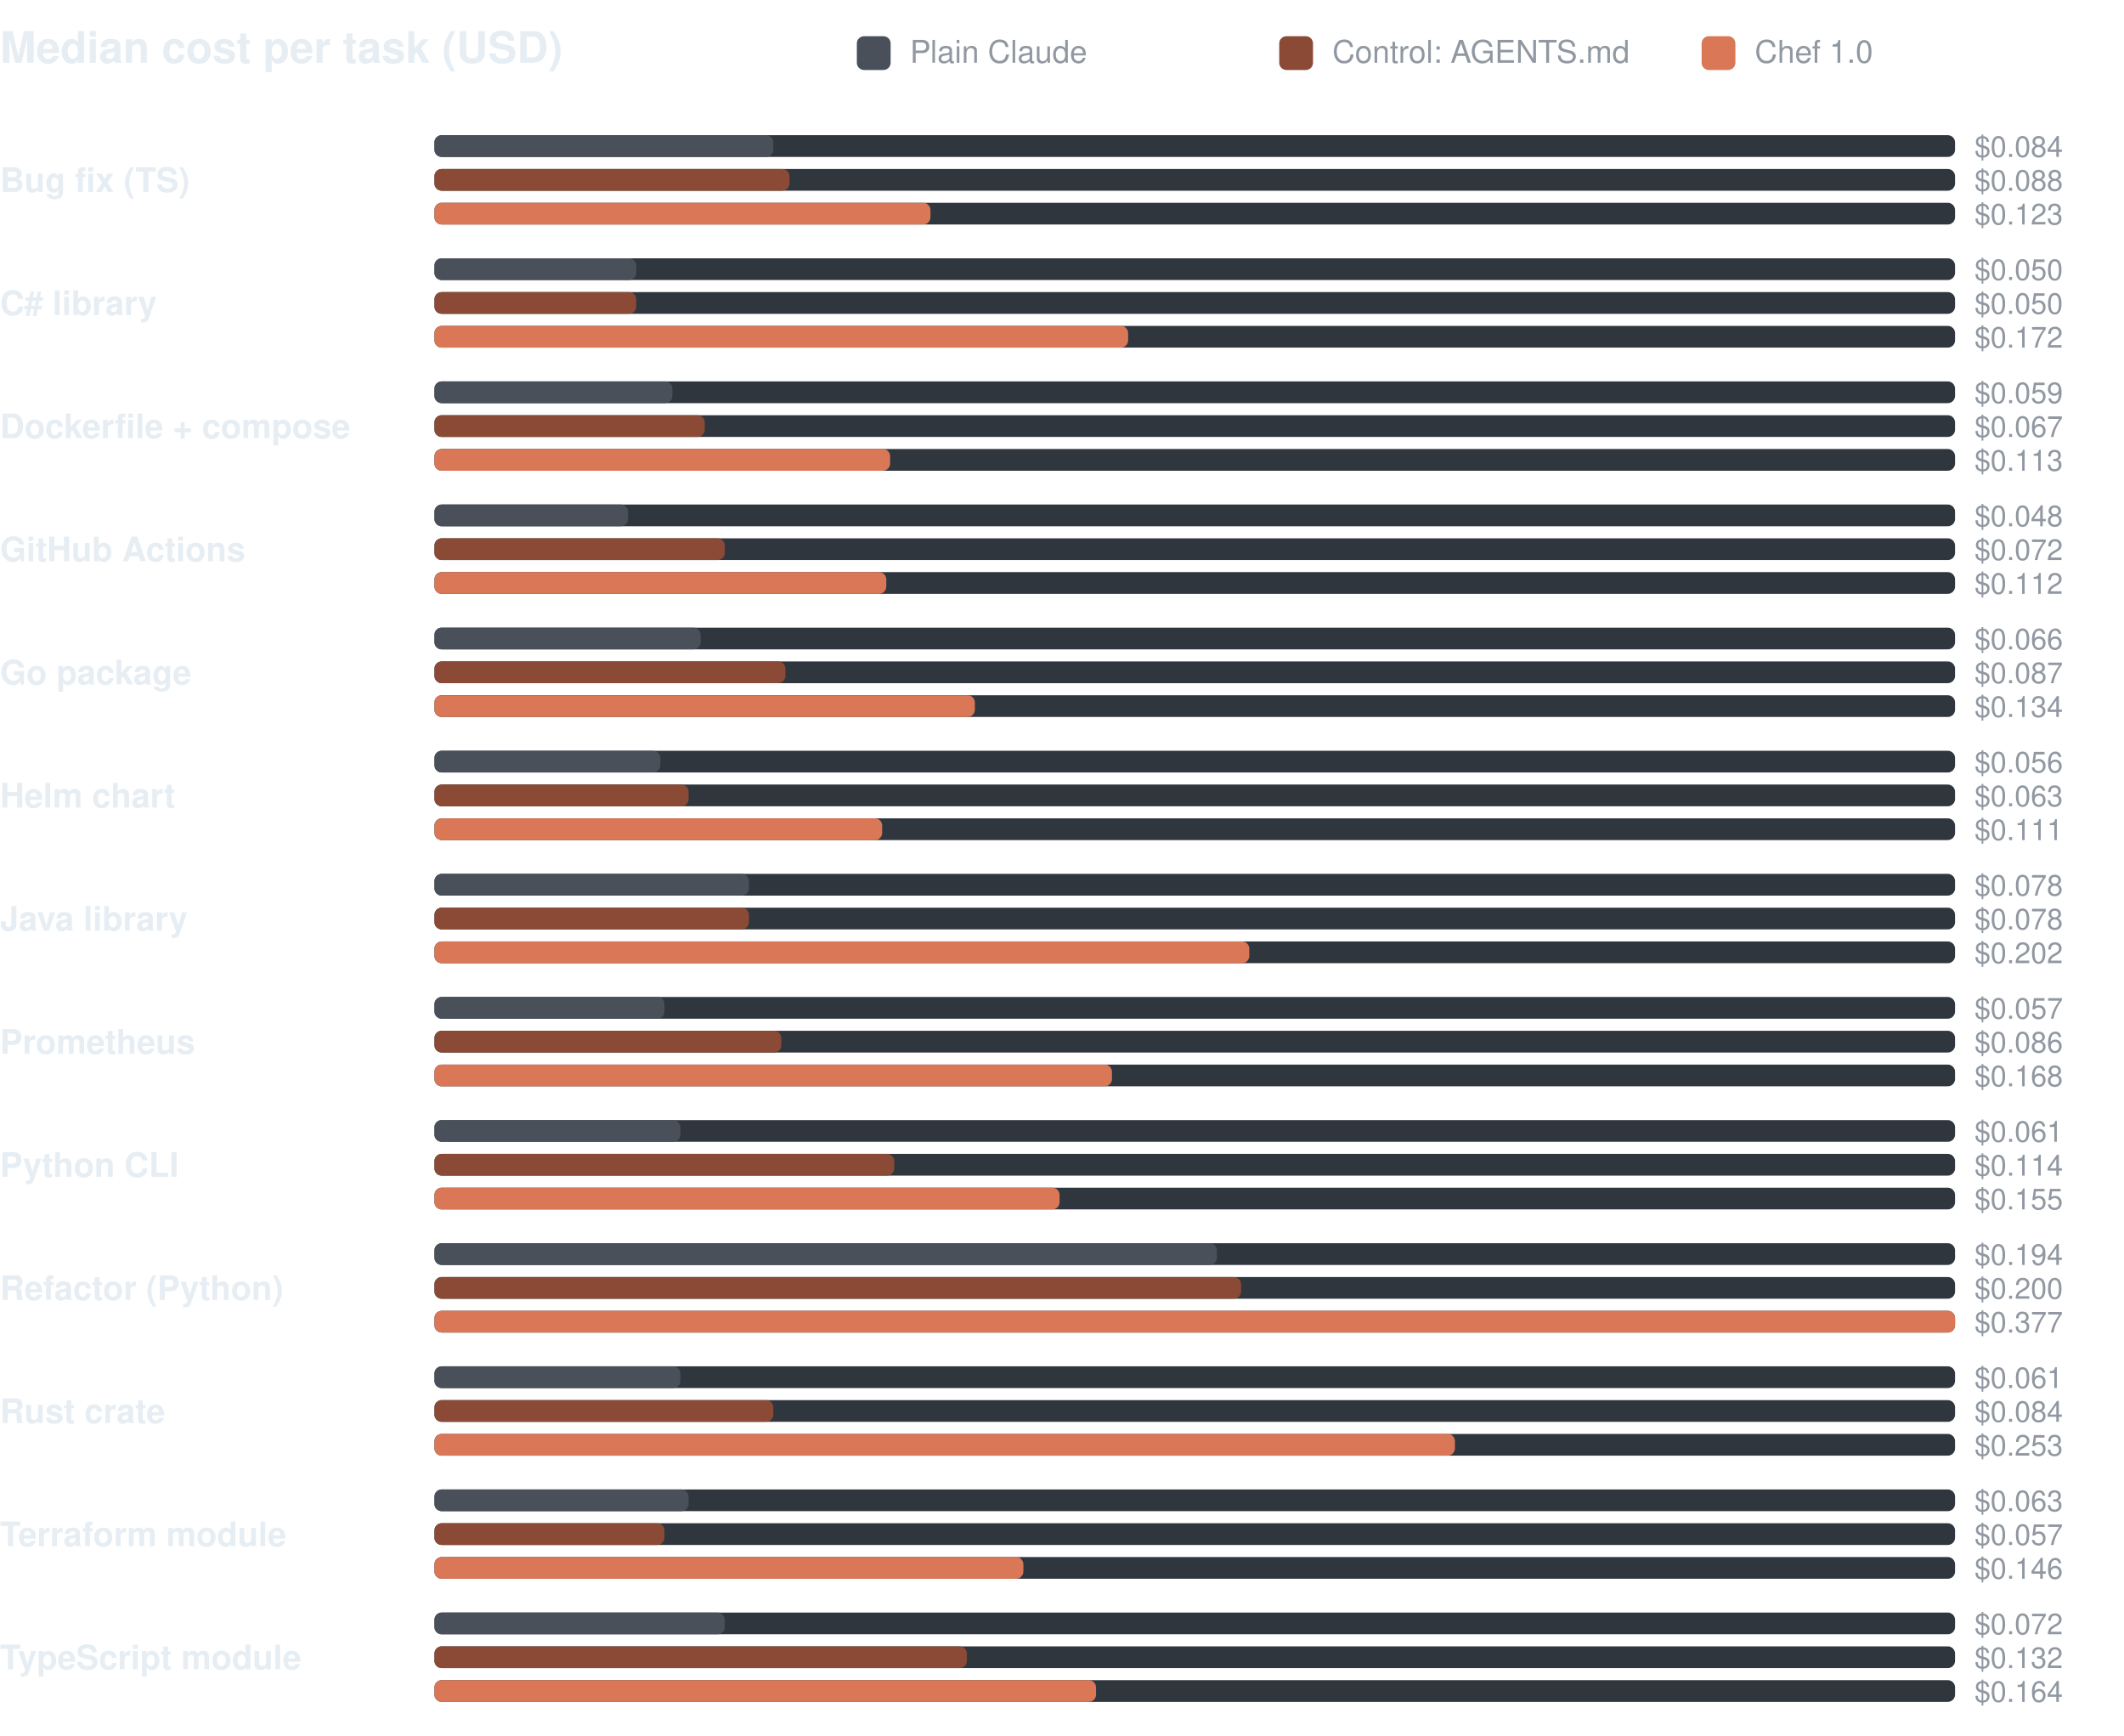
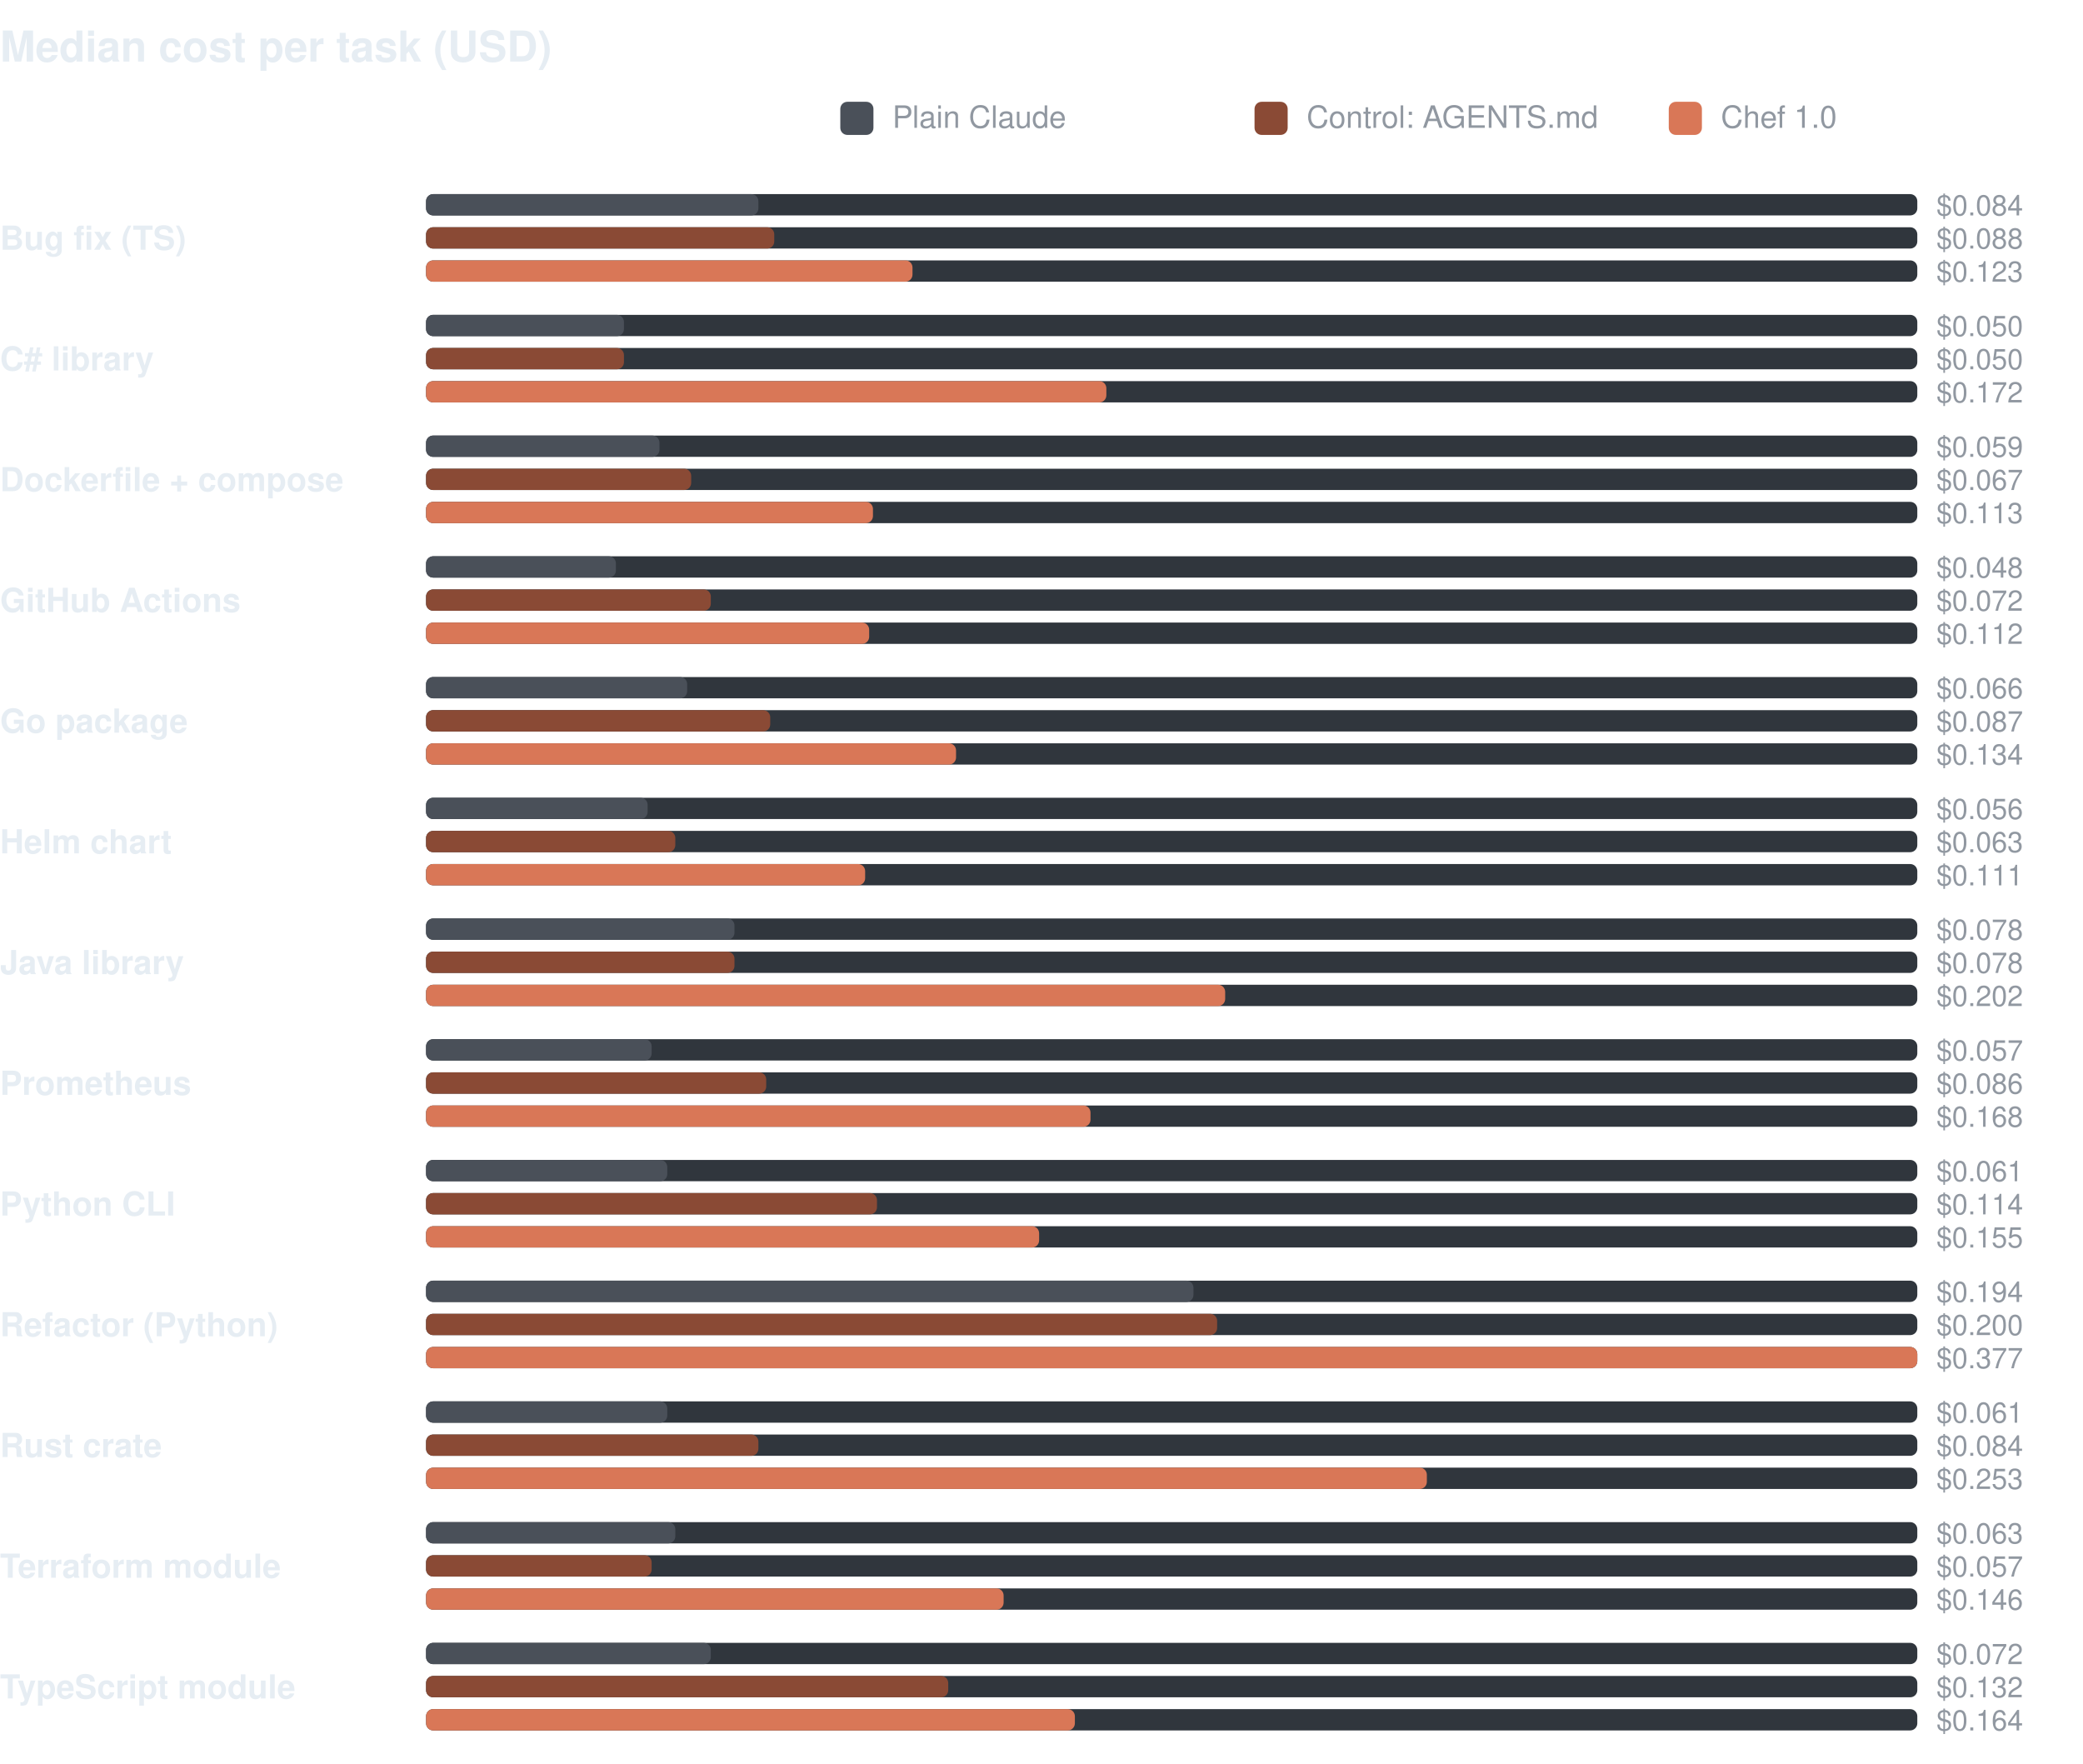
- <svg xmlns="http://www.w3.org/2000/svg" width="880" height="719" viewBox="0 0 880 719" role="img" aria-label="Median cost per task, bugfix: Plain Claude $0.084, Control: AGENTS.md $0.088, Chef 1.0 $0.123; csharp: Plain Claude $0.050, Control: AGENTS.md $0.050, Chef 1.0 $0.172; docker: Plain Claude $0.059, Control: AGENTS.md $0.067, Chef 1.0 $0.113; github-actions: Plain Claude $0.048, Control: AGENTS.md $0.072, Chef 1.0 $0.112; go: Plain Claude $0.066, Control: AGENTS.md $0.087, Chef 1.0 $0.134; helm: Plain Claude $0.056, Control: AGENTS.md $0.063, Chef 1.0 $0.111; java: Plain Claude $0.078, Control: AGENTS.md $0.078, Chef 1.0 $0.202; prometheus: Plain Claude $0.057, Control: AGENTS.md $0.086, Chef 1.0 $0.168; python: Plain Claude $0.061, Control: AGENTS.md $0.114, Chef 1.0 $0.155; refactor: Plain Claude $0.194, Control: AGENTS.md $0.200, Chef 1.0 $0.377; rust: Plain Claude $0.061, Control: AGENTS.md $0.084, Chef 1.0 $0.253; terraform: Plain Claude $0.063, Control: AGENTS.md $0.057, Chef 1.0 $0.146; typescript: Plain Claude $0.072, Control: AGENTS.md $0.132, Chef 1.0 $0.164">
+ <svg xmlns="http://www.w3.org/2000/svg" width="880" height="745" viewBox="0 0 880 745" role="img" aria-label="Median cost per task, bugfix: Plain Claude $0.084, Control: AGENTS.md $0.088, Chef 1.0 $0.123; csharp: Plain Claude $0.050, Control: AGENTS.md $0.050, Chef 1.0 $0.172; docker: Plain Claude $0.059, Control: AGENTS.md $0.067, Chef 1.0 $0.113; github-actions: Plain Claude $0.048, Control: AGENTS.md $0.072, Chef 1.0 $0.112; go: Plain Claude $0.066, Control: AGENTS.md $0.087, Chef 1.0 $0.134; helm: Plain Claude $0.056, Control: AGENTS.md $0.063, Chef 1.0 $0.111; java: Plain Claude $0.078, Control: AGENTS.md $0.078, Chef 1.0 $0.202; prometheus: Plain Claude $0.057, Control: AGENTS.md $0.086, Chef 1.0 $0.168; python: Plain Claude $0.061, Control: AGENTS.md $0.114, Chef 1.0 $0.155; refactor: Plain Claude $0.194, Control: AGENTS.md $0.200, Chef 1.0 $0.377; rust: Plain Claude $0.061, Control: AGENTS.md $0.084, Chef 1.0 $0.253; terraform: Plain Claude $0.063, Control: AGENTS.md $0.057, Chef 1.0 $0.146; typescript: Plain Claude $0.072, Control: AGENTS.md $0.132, Chef 1.0 $0.164">
  <text x="0.0" y="26.0" fill="#E6EDF3" font-family="-apple-system, BlinkMacSystemFont, 'Segoe UI', Helvetica, Arial, sans-serif" font-size="18" font-weight="600" text-anchor="start">Median cost per task (USD)</text>
-   <rect x="355.0" y="15.0" width="14.0" height="14.0" rx="3" fill="#4A5059" />
-   <text x="377.0" y="26.0" fill="#9198A1" font-family="-apple-system, BlinkMacSystemFont, 'Segoe UI', Helvetica, Arial, sans-serif" font-size="13" font-weight="400" text-anchor="start">Plain Claude</text>
-   <rect x="530.0" y="15.0" width="14.0" height="14.0" rx="3" fill="#8A4A35" />
-   <text x="552.0" y="26.0" fill="#9198A1" font-family="-apple-system, BlinkMacSystemFont, 'Segoe UI', Helvetica, Arial, sans-serif" font-size="13" font-weight="400" text-anchor="start">Control: AGENTS.md</text>
-   <rect x="705.0" y="15.0" width="14.0" height="14.0" rx="3" fill="#D97757" />
-   <text x="727.0" y="26.0" fill="#9198A1" font-family="-apple-system, BlinkMacSystemFont, 'Segoe UI', Helvetica, Arial, sans-serif" font-size="13" font-weight="400" text-anchor="start">Chef 1.0</text>
-   <text x="0.0" y="79.5" fill="#E6EDF3" font-family="-apple-system, BlinkMacSystemFont, 'Segoe UI', Helvetica, Arial, sans-serif" font-size="14" font-weight="600" text-anchor="start">Bug fix (TS)</text>
-   <rect x="180.0" y="56.0" width="630.0" height="9.0" rx="3" fill="#30363D" />
-   <rect x="180.0" y="56.0" width="140.4" height="9.0" rx="3" fill="#4A5059" />
-   <text x="818.0" y="65.0" fill="#9198A1" font-family="-apple-system, BlinkMacSystemFont, 'Segoe UI', Helvetica, Arial, sans-serif" font-size="12" font-weight="400" text-anchor="start">$0.084</text>
-   <rect x="180.0" y="70.0" width="630.0" height="9.0" rx="3" fill="#30363D" />
-   <rect x="180.0" y="70.0" width="147.1" height="9.0" rx="3" fill="#8A4A35" />
-   <text x="818.0" y="79.0" fill="#9198A1" font-family="-apple-system, BlinkMacSystemFont, 'Segoe UI', Helvetica, Arial, sans-serif" font-size="12" font-weight="400" text-anchor="start">$0.088</text>
-   <rect x="180.0" y="84.0" width="630.0" height="9.0" rx="3" fill="#30363D" />
-   <rect x="180.0" y="84.0" width="205.5" height="9.0" rx="3" fill="#D97757" />
-   <text x="818.0" y="93.0" fill="#9198A1" font-family="-apple-system, BlinkMacSystemFont, 'Segoe UI', Helvetica, Arial, sans-serif" font-size="12" font-weight="400" text-anchor="start">$0.123</text>
-   <text x="0.0" y="130.5" fill="#E6EDF3" font-family="-apple-system, BlinkMacSystemFont, 'Segoe UI', Helvetica, Arial, sans-serif" font-size="14" font-weight="600" text-anchor="start">C# library</text>
-   <rect x="180.0" y="107.0" width="630.0" height="9.0" rx="3" fill="#30363D" />
-   <rect x="180.0" y="107.0" width="83.6" height="9.0" rx="3" fill="#4A5059" />
-   <text x="818.0" y="116.0" fill="#9198A1" font-family="-apple-system, BlinkMacSystemFont, 'Segoe UI', Helvetica, Arial, sans-serif" font-size="12" font-weight="400" text-anchor="start">$0.050</text>
-   <rect x="180.0" y="121.0" width="630.0" height="9.0" rx="3" fill="#30363D" />
-   <rect x="180.0" y="121.0" width="83.6" height="9.0" rx="3" fill="#8A4A35" />
-   <text x="818.0" y="130.0" fill="#9198A1" font-family="-apple-system, BlinkMacSystemFont, 'Segoe UI', Helvetica, Arial, sans-serif" font-size="12" font-weight="400" text-anchor="start">$0.050</text>
-   <rect x="180.0" y="135.0" width="630.0" height="9.0" rx="3" fill="#30363D" />
-   <rect x="180.0" y="135.0" width="287.4" height="9.0" rx="3" fill="#D97757" />
-   <text x="818.0" y="144.0" fill="#9198A1" font-family="-apple-system, BlinkMacSystemFont, 'Segoe UI', Helvetica, Arial, sans-serif" font-size="12" font-weight="400" text-anchor="start">$0.172</text>
-   <text x="0.0" y="181.5" fill="#E6EDF3" font-family="-apple-system, BlinkMacSystemFont, 'Segoe UI', Helvetica, Arial, sans-serif" font-size="14" font-weight="600" text-anchor="start">Dockerfile + compose</text>
-   <rect x="180.0" y="158.0" width="630.0" height="9.0" rx="3" fill="#30363D" />
-   <rect x="180.0" y="158.0" width="98.6" height="9.0" rx="3" fill="#4A5059" />
-   <text x="818.0" y="167.0" fill="#9198A1" font-family="-apple-system, BlinkMacSystemFont, 'Segoe UI', Helvetica, Arial, sans-serif" font-size="12" font-weight="400" text-anchor="start">$0.059</text>
-   <rect x="180.0" y="172.0" width="630.0" height="9.0" rx="3" fill="#30363D" />
-   <rect x="180.0" y="172.0" width="112.0" height="9.0" rx="3" fill="#8A4A35" />
-   <text x="818.0" y="181.0" fill="#9198A1" font-family="-apple-system, BlinkMacSystemFont, 'Segoe UI', Helvetica, Arial, sans-serif" font-size="12" font-weight="400" text-anchor="start">$0.067</text>
-   <rect x="180.0" y="186.0" width="630.0" height="9.0" rx="3" fill="#30363D" />
-   <rect x="180.0" y="186.0" width="188.8" height="9.0" rx="3" fill="#D97757" />
-   <text x="818.0" y="195.0" fill="#9198A1" font-family="-apple-system, BlinkMacSystemFont, 'Segoe UI', Helvetica, Arial, sans-serif" font-size="12" font-weight="400" text-anchor="start">$0.113</text>
-   <text x="0.0" y="232.5" fill="#E6EDF3" font-family="-apple-system, BlinkMacSystemFont, 'Segoe UI', Helvetica, Arial, sans-serif" font-size="14" font-weight="600" text-anchor="start">GitHub Actions</text>
-   <rect x="180.0" y="209.0" width="630.0" height="9.0" rx="3" fill="#30363D" />
-   <rect x="180.0" y="209.0" width="80.2" height="9.0" rx="3" fill="#4A5059" />
-   <text x="818.0" y="218.0" fill="#9198A1" font-family="-apple-system, BlinkMacSystemFont, 'Segoe UI', Helvetica, Arial, sans-serif" font-size="12" font-weight="400" text-anchor="start">$0.048</text>
-   <rect x="180.0" y="223.0" width="630.0" height="9.0" rx="3" fill="#30363D" />
-   <rect x="180.0" y="223.0" width="120.3" height="9.0" rx="3" fill="#8A4A35" />
-   <text x="818.0" y="232.0" fill="#9198A1" font-family="-apple-system, BlinkMacSystemFont, 'Segoe UI', Helvetica, Arial, sans-serif" font-size="12" font-weight="400" text-anchor="start">$0.072</text>
-   <rect x="180.0" y="237.0" width="630.0" height="9.0" rx="3" fill="#30363D" />
-   <rect x="180.0" y="237.0" width="187.2" height="9.0" rx="3" fill="#D97757" />
-   <text x="818.0" y="246.0" fill="#9198A1" font-family="-apple-system, BlinkMacSystemFont, 'Segoe UI', Helvetica, Arial, sans-serif" font-size="12" font-weight="400" text-anchor="start">$0.112</text>
-   <text x="0.0" y="283.5" fill="#E6EDF3" font-family="-apple-system, BlinkMacSystemFont, 'Segoe UI', Helvetica, Arial, sans-serif" font-size="14" font-weight="600" text-anchor="start">Go package</text>
-   <rect x="180.0" y="260.0" width="630.0" height="9.0" rx="3" fill="#30363D" />
-   <rect x="180.0" y="260.0" width="110.3" height="9.0" rx="3" fill="#4A5059" />
-   <text x="818.0" y="269.0" fill="#9198A1" font-family="-apple-system, BlinkMacSystemFont, 'Segoe UI', Helvetica, Arial, sans-serif" font-size="12" font-weight="400" text-anchor="start">$0.066</text>
-   <rect x="180.0" y="274.0" width="630.0" height="9.0" rx="3" fill="#30363D" />
-   <rect x="180.0" y="274.0" width="145.4" height="9.0" rx="3" fill="#8A4A35" />
-   <text x="818.0" y="283.0" fill="#9198A1" font-family="-apple-system, BlinkMacSystemFont, 'Segoe UI', Helvetica, Arial, sans-serif" font-size="12" font-weight="400" text-anchor="start">$0.087</text>
-   <rect x="180.0" y="288.0" width="630.0" height="9.0" rx="3" fill="#30363D" />
-   <rect x="180.0" y="288.0" width="223.9" height="9.0" rx="3" fill="#D97757" />
-   <text x="818.0" y="297.0" fill="#9198A1" font-family="-apple-system, BlinkMacSystemFont, 'Segoe UI', Helvetica, Arial, sans-serif" font-size="12" font-weight="400" text-anchor="start">$0.134</text>
-   <text x="0.0" y="334.5" fill="#E6EDF3" font-family="-apple-system, BlinkMacSystemFont, 'Segoe UI', Helvetica, Arial, sans-serif" font-size="14" font-weight="600" text-anchor="start">Helm chart</text>
-   <rect x="180.0" y="311.0" width="630.0" height="9.0" rx="3" fill="#30363D" />
-   <rect x="180.0" y="311.0" width="93.6" height="9.0" rx="3" fill="#4A5059" />
-   <text x="818.0" y="320.0" fill="#9198A1" font-family="-apple-system, BlinkMacSystemFont, 'Segoe UI', Helvetica, Arial, sans-serif" font-size="12" font-weight="400" text-anchor="start">$0.056</text>
-   <rect x="180.0" y="325.0" width="630.0" height="9.0" rx="3" fill="#30363D" />
-   <rect x="180.0" y="325.0" width="105.3" height="9.0" rx="3" fill="#8A4A35" />
-   <text x="818.0" y="334.0" fill="#9198A1" font-family="-apple-system, BlinkMacSystemFont, 'Segoe UI', Helvetica, Arial, sans-serif" font-size="12" font-weight="400" text-anchor="start">$0.063</text>
-   <rect x="180.0" y="339.0" width="630.0" height="9.0" rx="3" fill="#30363D" />
-   <rect x="180.0" y="339.0" width="185.5" height="9.0" rx="3" fill="#D97757" />
-   <text x="818.0" y="348.0" fill="#9198A1" font-family="-apple-system, BlinkMacSystemFont, 'Segoe UI', Helvetica, Arial, sans-serif" font-size="12" font-weight="400" text-anchor="start">$0.111</text>
-   <text x="0.0" y="385.5" fill="#E6EDF3" font-family="-apple-system, BlinkMacSystemFont, 'Segoe UI', Helvetica, Arial, sans-serif" font-size="14" font-weight="600" text-anchor="start">Java library</text>
-   <rect x="180.0" y="362.0" width="630.0" height="9.0" rx="3" fill="#30363D" />
-   <rect x="180.0" y="362.0" width="130.3" height="9.0" rx="3" fill="#4A5059" />
-   <text x="818.0" y="371.0" fill="#9198A1" font-family="-apple-system, BlinkMacSystemFont, 'Segoe UI', Helvetica, Arial, sans-serif" font-size="12" font-weight="400" text-anchor="start">$0.078</text>
-   <rect x="180.0" y="376.0" width="630.0" height="9.0" rx="3" fill="#30363D" />
-   <rect x="180.0" y="376.0" width="130.3" height="9.0" rx="3" fill="#8A4A35" />
-   <text x="818.0" y="385.0" fill="#9198A1" font-family="-apple-system, BlinkMacSystemFont, 'Segoe UI', Helvetica, Arial, sans-serif" font-size="12" font-weight="400" text-anchor="start">$0.078</text>
-   <rect x="180.0" y="390.0" width="630.0" height="9.0" rx="3" fill="#30363D" />
-   <rect x="180.0" y="390.0" width="337.6" height="9.0" rx="3" fill="#D97757" />
-   <text x="818.0" y="399.0" fill="#9198A1" font-family="-apple-system, BlinkMacSystemFont, 'Segoe UI', Helvetica, Arial, sans-serif" font-size="12" font-weight="400" text-anchor="start">$0.202</text>
-   <text x="0.0" y="436.5" fill="#E6EDF3" font-family="-apple-system, BlinkMacSystemFont, 'Segoe UI', Helvetica, Arial, sans-serif" font-size="14" font-weight="600" text-anchor="start">Prometheus</text>
-   <rect x="180.0" y="413.0" width="630.0" height="9.0" rx="3" fill="#30363D" />
-   <rect x="180.0" y="413.0" width="95.3" height="9.0" rx="3" fill="#4A5059" />
-   <text x="818.0" y="422.0" fill="#9198A1" font-family="-apple-system, BlinkMacSystemFont, 'Segoe UI', Helvetica, Arial, sans-serif" font-size="12" font-weight="400" text-anchor="start">$0.057</text>
-   <rect x="180.0" y="427.0" width="630.0" height="9.0" rx="3" fill="#30363D" />
-   <rect x="180.0" y="427.0" width="143.7" height="9.0" rx="3" fill="#8A4A35" />
-   <text x="818.0" y="436.0" fill="#9198A1" font-family="-apple-system, BlinkMacSystemFont, 'Segoe UI', Helvetica, Arial, sans-serif" font-size="12" font-weight="400" text-anchor="start">$0.086</text>
-   <rect x="180.0" y="441.0" width="630.0" height="9.0" rx="3" fill="#30363D" />
-   <rect x="180.0" y="441.0" width="280.7" height="9.0" rx="3" fill="#D97757" />
-   <text x="818.0" y="450.0" fill="#9198A1" font-family="-apple-system, BlinkMacSystemFont, 'Segoe UI', Helvetica, Arial, sans-serif" font-size="12" font-weight="400" text-anchor="start">$0.168</text>
-   <text x="0.0" y="487.5" fill="#E6EDF3" font-family="-apple-system, BlinkMacSystemFont, 'Segoe UI', Helvetica, Arial, sans-serif" font-size="14" font-weight="600" text-anchor="start">Python CLI</text>
-   <rect x="180.0" y="464.0" width="630.0" height="9.0" rx="3" fill="#30363D" />
-   <rect x="180.0" y="464.0" width="101.9" height="9.0" rx="3" fill="#4A5059" />
-   <text x="818.0" y="473.0" fill="#9198A1" font-family="-apple-system, BlinkMacSystemFont, 'Segoe UI', Helvetica, Arial, sans-serif" font-size="12" font-weight="400" text-anchor="start">$0.061</text>
-   <rect x="180.0" y="478.0" width="630.0" height="9.0" rx="3" fill="#30363D" />
-   <rect x="180.0" y="478.0" width="190.5" height="9.0" rx="3" fill="#8A4A35" />
-   <text x="818.0" y="487.0" fill="#9198A1" font-family="-apple-system, BlinkMacSystemFont, 'Segoe UI', Helvetica, Arial, sans-serif" font-size="12" font-weight="400" text-anchor="start">$0.114</text>
-   <rect x="180.0" y="492.0" width="630.0" height="9.0" rx="3" fill="#30363D" />
-   <rect x="180.0" y="492.0" width="259.0" height="9.0" rx="3" fill="#D97757" />
-   <text x="818.0" y="501.0" fill="#9198A1" font-family="-apple-system, BlinkMacSystemFont, 'Segoe UI', Helvetica, Arial, sans-serif" font-size="12" font-weight="400" text-anchor="start">$0.155</text>
-   <text x="0.0" y="538.5" fill="#E6EDF3" font-family="-apple-system, BlinkMacSystemFont, 'Segoe UI', Helvetica, Arial, sans-serif" font-size="14" font-weight="600" text-anchor="start">Refactor (Python)</text>
-   <rect x="180.0" y="515.0" width="630.0" height="9.0" rx="3" fill="#30363D" />
-   <rect x="180.0" y="515.0" width="324.2" height="9.0" rx="3" fill="#4A5059" />
-   <text x="818.0" y="524.0" fill="#9198A1" font-family="-apple-system, BlinkMacSystemFont, 'Segoe UI', Helvetica, Arial, sans-serif" font-size="12" font-weight="400" text-anchor="start">$0.194</text>
-   <rect x="180.0" y="529.0" width="630.0" height="9.0" rx="3" fill="#30363D" />
-   <rect x="180.0" y="529.0" width="334.2" height="9.0" rx="3" fill="#8A4A35" />
-   <text x="818.0" y="538.0" fill="#9198A1" font-family="-apple-system, BlinkMacSystemFont, 'Segoe UI', Helvetica, Arial, sans-serif" font-size="12" font-weight="400" text-anchor="start">$0.200</text>
-   <rect x="180.0" y="543.0" width="630.0" height="9.0" rx="3" fill="#30363D" />
-   <rect x="180.0" y="543.0" width="630.0" height="9.0" rx="3" fill="#D97757" />
-   <text x="818.0" y="552.0" fill="#9198A1" font-family="-apple-system, BlinkMacSystemFont, 'Segoe UI', Helvetica, Arial, sans-serif" font-size="12" font-weight="400" text-anchor="start">$0.377</text>
-   <text x="0.0" y="589.5" fill="#E6EDF3" font-family="-apple-system, BlinkMacSystemFont, 'Segoe UI', Helvetica, Arial, sans-serif" font-size="14" font-weight="600" text-anchor="start">Rust crate</text>
-   <rect x="180.0" y="566.0" width="630.0" height="9.0" rx="3" fill="#30363D" />
-   <rect x="180.0" y="566.0" width="101.9" height="9.0" rx="3" fill="#4A5059" />
-   <text x="818.0" y="575.0" fill="#9198A1" font-family="-apple-system, BlinkMacSystemFont, 'Segoe UI', Helvetica, Arial, sans-serif" font-size="12" font-weight="400" text-anchor="start">$0.061</text>
-   <rect x="180.0" y="580.0" width="630.0" height="9.0" rx="3" fill="#30363D" />
-   <rect x="180.0" y="580.0" width="140.4" height="9.0" rx="3" fill="#8A4A35" />
-   <text x="818.0" y="589.0" fill="#9198A1" font-family="-apple-system, BlinkMacSystemFont, 'Segoe UI', Helvetica, Arial, sans-serif" font-size="12" font-weight="400" text-anchor="start">$0.084</text>
-   <rect x="180.0" y="594.0" width="630.0" height="9.0" rx="3" fill="#30363D" />
-   <rect x="180.0" y="594.0" width="422.8" height="9.0" rx="3" fill="#D97757" />
-   <text x="818.0" y="603.0" fill="#9198A1" font-family="-apple-system, BlinkMacSystemFont, 'Segoe UI', Helvetica, Arial, sans-serif" font-size="12" font-weight="400" text-anchor="start">$0.253</text>
-   <text x="0.0" y="640.5" fill="#E6EDF3" font-family="-apple-system, BlinkMacSystemFont, 'Segoe UI', Helvetica, Arial, sans-serif" font-size="14" font-weight="600" text-anchor="start">Terraform module</text>
-   <rect x="180.0" y="617.0" width="630.0" height="9.0" rx="3" fill="#30363D" />
-   <rect x="180.0" y="617.0" width="105.3" height="9.0" rx="3" fill="#4A5059" />
-   <text x="818.0" y="626.0" fill="#9198A1" font-family="-apple-system, BlinkMacSystemFont, 'Segoe UI', Helvetica, Arial, sans-serif" font-size="12" font-weight="400" text-anchor="start">$0.063</text>
-   <rect x="180.0" y="631.0" width="630.0" height="9.0" rx="3" fill="#30363D" />
-   <rect x="180.0" y="631.0" width="95.3" height="9.0" rx="3" fill="#8A4A35" />
-   <text x="818.0" y="640.0" fill="#9198A1" font-family="-apple-system, BlinkMacSystemFont, 'Segoe UI', Helvetica, Arial, sans-serif" font-size="12" font-weight="400" text-anchor="start">$0.057</text>
-   <rect x="180.0" y="645.0" width="630.0" height="9.0" rx="3" fill="#30363D" />
-   <rect x="180.0" y="645.0" width="244.0" height="9.0" rx="3" fill="#D97757" />
-   <text x="818.0" y="654.0" fill="#9198A1" font-family="-apple-system, BlinkMacSystemFont, 'Segoe UI', Helvetica, Arial, sans-serif" font-size="12" font-weight="400" text-anchor="start">$0.146</text>
-   <text x="0.0" y="691.5" fill="#E6EDF3" font-family="-apple-system, BlinkMacSystemFont, 'Segoe UI', Helvetica, Arial, sans-serif" font-size="14" font-weight="600" text-anchor="start">TypeScript module</text>
-   <rect x="180.0" y="668.0" width="630.0" height="9.0" rx="3" fill="#30363D" />
-   <rect x="180.0" y="668.0" width="120.3" height="9.0" rx="3" fill="#4A5059" />
-   <text x="818.0" y="677.0" fill="#9198A1" font-family="-apple-system, BlinkMacSystemFont, 'Segoe UI', Helvetica, Arial, sans-serif" font-size="12" font-weight="400" text-anchor="start">$0.072</text>
-   <rect x="180.0" y="682.0" width="630.0" height="9.0" rx="3" fill="#30363D" />
-   <rect x="180.0" y="682.0" width="220.6" height="9.0" rx="3" fill="#8A4A35" />
-   <text x="818.0" y="691.0" fill="#9198A1" font-family="-apple-system, BlinkMacSystemFont, 'Segoe UI', Helvetica, Arial, sans-serif" font-size="12" font-weight="400" text-anchor="start">$0.132</text>
-   <rect x="180.0" y="696.0" width="630.0" height="9.0" rx="3" fill="#30363D" />
-   <rect x="180.0" y="696.0" width="274.1" height="9.0" rx="3" fill="#D97757" />
-   <text x="818.0" y="705.0" fill="#9198A1" font-family="-apple-system, BlinkMacSystemFont, 'Segoe UI', Helvetica, Arial, sans-serif" font-size="12" font-weight="400" text-anchor="start">$0.164</text>
+   <rect x="355.0" y="43.0" width="14.0" height="14.0" rx="3" fill="#4A5059" />
+   <text x="377.0" y="54.0" fill="#9198A1" font-family="-apple-system, BlinkMacSystemFont, 'Segoe UI', Helvetica, Arial, sans-serif" font-size="13" font-weight="400" text-anchor="start">Plain Claude</text>
+   <rect x="530.0" y="43.0" width="14.0" height="14.0" rx="3" fill="#8A4A35" />
+   <text x="552.0" y="54.0" fill="#9198A1" font-family="-apple-system, BlinkMacSystemFont, 'Segoe UI', Helvetica, Arial, sans-serif" font-size="13" font-weight="400" text-anchor="start">Control: AGENTS.md</text>
+   <rect x="705.0" y="43.0" width="14.0" height="14.0" rx="3" fill="#D97757" />
+   <text x="727.0" y="54.0" fill="#9198A1" font-family="-apple-system, BlinkMacSystemFont, 'Segoe UI', Helvetica, Arial, sans-serif" font-size="13" font-weight="400" text-anchor="start">Chef 1.0</text>
+   <text x="0.0" y="105.5" fill="#E6EDF3" font-family="-apple-system, BlinkMacSystemFont, 'Segoe UI', Helvetica, Arial, sans-serif" font-size="14" font-weight="600" text-anchor="start">Bug fix (TS)</text>
+   <rect x="180.0" y="82.0" width="630.0" height="9.0" rx="3" fill="#30363D" />
+   <rect x="180.0" y="82.0" width="140.4" height="9.0" rx="3" fill="#4A5059" />
+   <text x="818.0" y="91.0" fill="#9198A1" font-family="-apple-system, BlinkMacSystemFont, 'Segoe UI', Helvetica, Arial, sans-serif" font-size="12" font-weight="400" text-anchor="start">$0.084</text>
+   <rect x="180.0" y="96.0" width="630.0" height="9.0" rx="3" fill="#30363D" />
+   <rect x="180.0" y="96.0" width="147.1" height="9.0" rx="3" fill="#8A4A35" />
+   <text x="818.0" y="105.0" fill="#9198A1" font-family="-apple-system, BlinkMacSystemFont, 'Segoe UI', Helvetica, Arial, sans-serif" font-size="12" font-weight="400" text-anchor="start">$0.088</text>
+   <rect x="180.0" y="110.0" width="630.0" height="9.0" rx="3" fill="#30363D" />
+   <rect x="180.0" y="110.0" width="205.5" height="9.0" rx="3" fill="#D97757" />
+   <text x="818.0" y="119.0" fill="#9198A1" font-family="-apple-system, BlinkMacSystemFont, 'Segoe UI', Helvetica, Arial, sans-serif" font-size="12" font-weight="400" text-anchor="start">$0.123</text>
+   <text x="0.0" y="156.5" fill="#E6EDF3" font-family="-apple-system, BlinkMacSystemFont, 'Segoe UI', Helvetica, Arial, sans-serif" font-size="14" font-weight="600" text-anchor="start">C# library</text>
+   <rect x="180.0" y="133.0" width="630.0" height="9.0" rx="3" fill="#30363D" />
+   <rect x="180.0" y="133.0" width="83.6" height="9.0" rx="3" fill="#4A5059" />
+   <text x="818.0" y="142.0" fill="#9198A1" font-family="-apple-system, BlinkMacSystemFont, 'Segoe UI', Helvetica, Arial, sans-serif" font-size="12" font-weight="400" text-anchor="start">$0.050</text>
+   <rect x="180.0" y="147.0" width="630.0" height="9.0" rx="3" fill="#30363D" />
+   <rect x="180.0" y="147.0" width="83.6" height="9.0" rx="3" fill="#8A4A35" />
+   <text x="818.0" y="156.0" fill="#9198A1" font-family="-apple-system, BlinkMacSystemFont, 'Segoe UI', Helvetica, Arial, sans-serif" font-size="12" font-weight="400" text-anchor="start">$0.050</text>
+   <rect x="180.0" y="161.0" width="630.0" height="9.0" rx="3" fill="#30363D" />
+   <rect x="180.0" y="161.0" width="287.4" height="9.0" rx="3" fill="#D97757" />
+   <text x="818.0" y="170.0" fill="#9198A1" font-family="-apple-system, BlinkMacSystemFont, 'Segoe UI', Helvetica, Arial, sans-serif" font-size="12" font-weight="400" text-anchor="start">$0.172</text>
+   <text x="0.0" y="207.5" fill="#E6EDF3" font-family="-apple-system, BlinkMacSystemFont, 'Segoe UI', Helvetica, Arial, sans-serif" font-size="14" font-weight="600" text-anchor="start">Dockerfile + compose</text>
+   <rect x="180.0" y="184.0" width="630.0" height="9.0" rx="3" fill="#30363D" />
+   <rect x="180.0" y="184.0" width="98.6" height="9.0" rx="3" fill="#4A5059" />
+   <text x="818.0" y="193.0" fill="#9198A1" font-family="-apple-system, BlinkMacSystemFont, 'Segoe UI', Helvetica, Arial, sans-serif" font-size="12" font-weight="400" text-anchor="start">$0.059</text>
+   <rect x="180.0" y="198.0" width="630.0" height="9.0" rx="3" fill="#30363D" />
+   <rect x="180.0" y="198.0" width="112.0" height="9.0" rx="3" fill="#8A4A35" />
+   <text x="818.0" y="207.0" fill="#9198A1" font-family="-apple-system, BlinkMacSystemFont, 'Segoe UI', Helvetica, Arial, sans-serif" font-size="12" font-weight="400" text-anchor="start">$0.067</text>
+   <rect x="180.0" y="212.0" width="630.0" height="9.0" rx="3" fill="#30363D" />
+   <rect x="180.0" y="212.0" width="188.8" height="9.0" rx="3" fill="#D97757" />
+   <text x="818.0" y="221.0" fill="#9198A1" font-family="-apple-system, BlinkMacSystemFont, 'Segoe UI', Helvetica, Arial, sans-serif" font-size="12" font-weight="400" text-anchor="start">$0.113</text>
+   <text x="0.0" y="258.5" fill="#E6EDF3" font-family="-apple-system, BlinkMacSystemFont, 'Segoe UI', Helvetica, Arial, sans-serif" font-size="14" font-weight="600" text-anchor="start">GitHub Actions</text>
+   <rect x="180.0" y="235.0" width="630.0" height="9.0" rx="3" fill="#30363D" />
+   <rect x="180.0" y="235.0" width="80.2" height="9.0" rx="3" fill="#4A5059" />
+   <text x="818.0" y="244.0" fill="#9198A1" font-family="-apple-system, BlinkMacSystemFont, 'Segoe UI', Helvetica, Arial, sans-serif" font-size="12" font-weight="400" text-anchor="start">$0.048</text>
+   <rect x="180.0" y="249.0" width="630.0" height="9.0" rx="3" fill="#30363D" />
+   <rect x="180.0" y="249.0" width="120.3" height="9.0" rx="3" fill="#8A4A35" />
+   <text x="818.0" y="258.0" fill="#9198A1" font-family="-apple-system, BlinkMacSystemFont, 'Segoe UI', Helvetica, Arial, sans-serif" font-size="12" font-weight="400" text-anchor="start">$0.072</text>
+   <rect x="180.0" y="263.0" width="630.0" height="9.0" rx="3" fill="#30363D" />
+   <rect x="180.0" y="263.0" width="187.2" height="9.0" rx="3" fill="#D97757" />
+   <text x="818.0" y="272.0" fill="#9198A1" font-family="-apple-system, BlinkMacSystemFont, 'Segoe UI', Helvetica, Arial, sans-serif" font-size="12" font-weight="400" text-anchor="start">$0.112</text>
+   <text x="0.0" y="309.5" fill="#E6EDF3" font-family="-apple-system, BlinkMacSystemFont, 'Segoe UI', Helvetica, Arial, sans-serif" font-size="14" font-weight="600" text-anchor="start">Go package</text>
+   <rect x="180.0" y="286.0" width="630.0" height="9.0" rx="3" fill="#30363D" />
+   <rect x="180.0" y="286.0" width="110.3" height="9.0" rx="3" fill="#4A5059" />
+   <text x="818.0" y="295.0" fill="#9198A1" font-family="-apple-system, BlinkMacSystemFont, 'Segoe UI', Helvetica, Arial, sans-serif" font-size="12" font-weight="400" text-anchor="start">$0.066</text>
+   <rect x="180.0" y="300.0" width="630.0" height="9.0" rx="3" fill="#30363D" />
+   <rect x="180.0" y="300.0" width="145.4" height="9.0" rx="3" fill="#8A4A35" />
+   <text x="818.0" y="309.0" fill="#9198A1" font-family="-apple-system, BlinkMacSystemFont, 'Segoe UI', Helvetica, Arial, sans-serif" font-size="12" font-weight="400" text-anchor="start">$0.087</text>
+   <rect x="180.0" y="314.0" width="630.0" height="9.0" rx="3" fill="#30363D" />
+   <rect x="180.0" y="314.0" width="223.9" height="9.0" rx="3" fill="#D97757" />
+   <text x="818.0" y="323.0" fill="#9198A1" font-family="-apple-system, BlinkMacSystemFont, 'Segoe UI', Helvetica, Arial, sans-serif" font-size="12" font-weight="400" text-anchor="start">$0.134</text>
+   <text x="0.0" y="360.5" fill="#E6EDF3" font-family="-apple-system, BlinkMacSystemFont, 'Segoe UI', Helvetica, Arial, sans-serif" font-size="14" font-weight="600" text-anchor="start">Helm chart</text>
+   <rect x="180.0" y="337.0" width="630.0" height="9.0" rx="3" fill="#30363D" />
+   <rect x="180.0" y="337.0" width="93.6" height="9.0" rx="3" fill="#4A5059" />
+   <text x="818.0" y="346.0" fill="#9198A1" font-family="-apple-system, BlinkMacSystemFont, 'Segoe UI', Helvetica, Arial, sans-serif" font-size="12" font-weight="400" text-anchor="start">$0.056</text>
+   <rect x="180.0" y="351.0" width="630.0" height="9.0" rx="3" fill="#30363D" />
+   <rect x="180.0" y="351.0" width="105.3" height="9.0" rx="3" fill="#8A4A35" />
+   <text x="818.0" y="360.0" fill="#9198A1" font-family="-apple-system, BlinkMacSystemFont, 'Segoe UI', Helvetica, Arial, sans-serif" font-size="12" font-weight="400" text-anchor="start">$0.063</text>
+   <rect x="180.0" y="365.0" width="630.0" height="9.0" rx="3" fill="#30363D" />
+   <rect x="180.0" y="365.0" width="185.5" height="9.0" rx="3" fill="#D97757" />
+   <text x="818.0" y="374.0" fill="#9198A1" font-family="-apple-system, BlinkMacSystemFont, 'Segoe UI', Helvetica, Arial, sans-serif" font-size="12" font-weight="400" text-anchor="start">$0.111</text>
+   <text x="0.0" y="411.5" fill="#E6EDF3" font-family="-apple-system, BlinkMacSystemFont, 'Segoe UI', Helvetica, Arial, sans-serif" font-size="14" font-weight="600" text-anchor="start">Java library</text>
+   <rect x="180.0" y="388.0" width="630.0" height="9.0" rx="3" fill="#30363D" />
+   <rect x="180.0" y="388.0" width="130.3" height="9.0" rx="3" fill="#4A5059" />
+   <text x="818.0" y="397.0" fill="#9198A1" font-family="-apple-system, BlinkMacSystemFont, 'Segoe UI', Helvetica, Arial, sans-serif" font-size="12" font-weight="400" text-anchor="start">$0.078</text>
+   <rect x="180.0" y="402.0" width="630.0" height="9.0" rx="3" fill="#30363D" />
+   <rect x="180.0" y="402.0" width="130.3" height="9.0" rx="3" fill="#8A4A35" />
+   <text x="818.0" y="411.0" fill="#9198A1" font-family="-apple-system, BlinkMacSystemFont, 'Segoe UI', Helvetica, Arial, sans-serif" font-size="12" font-weight="400" text-anchor="start">$0.078</text>
+   <rect x="180.0" y="416.0" width="630.0" height="9.0" rx="3" fill="#30363D" />
+   <rect x="180.0" y="416.0" width="337.6" height="9.0" rx="3" fill="#D97757" />
+   <text x="818.0" y="425.0" fill="#9198A1" font-family="-apple-system, BlinkMacSystemFont, 'Segoe UI', Helvetica, Arial, sans-serif" font-size="12" font-weight="400" text-anchor="start">$0.202</text>
+   <text x="0.0" y="462.5" fill="#E6EDF3" font-family="-apple-system, BlinkMacSystemFont, 'Segoe UI', Helvetica, Arial, sans-serif" font-size="14" font-weight="600" text-anchor="start">Prometheus</text>
+   <rect x="180.0" y="439.0" width="630.0" height="9.0" rx="3" fill="#30363D" />
+   <rect x="180.0" y="439.0" width="95.3" height="9.0" rx="3" fill="#4A5059" />
+   <text x="818.0" y="448.0" fill="#9198A1" font-family="-apple-system, BlinkMacSystemFont, 'Segoe UI', Helvetica, Arial, sans-serif" font-size="12" font-weight="400" text-anchor="start">$0.057</text>
+   <rect x="180.0" y="453.0" width="630.0" height="9.0" rx="3" fill="#30363D" />
+   <rect x="180.0" y="453.0" width="143.7" height="9.0" rx="3" fill="#8A4A35" />
+   <text x="818.0" y="462.0" fill="#9198A1" font-family="-apple-system, BlinkMacSystemFont, 'Segoe UI', Helvetica, Arial, sans-serif" font-size="12" font-weight="400" text-anchor="start">$0.086</text>
+   <rect x="180.0" y="467.0" width="630.0" height="9.0" rx="3" fill="#30363D" />
+   <rect x="180.0" y="467.0" width="280.7" height="9.0" rx="3" fill="#D97757" />
+   <text x="818.0" y="476.0" fill="#9198A1" font-family="-apple-system, BlinkMacSystemFont, 'Segoe UI', Helvetica, Arial, sans-serif" font-size="12" font-weight="400" text-anchor="start">$0.168</text>
+   <text x="0.0" y="513.5" fill="#E6EDF3" font-family="-apple-system, BlinkMacSystemFont, 'Segoe UI', Helvetica, Arial, sans-serif" font-size="14" font-weight="600" text-anchor="start">Python CLI</text>
+   <rect x="180.0" y="490.0" width="630.0" height="9.0" rx="3" fill="#30363D" />
+   <rect x="180.0" y="490.0" width="101.9" height="9.0" rx="3" fill="#4A5059" />
+   <text x="818.0" y="499.0" fill="#9198A1" font-family="-apple-system, BlinkMacSystemFont, 'Segoe UI', Helvetica, Arial, sans-serif" font-size="12" font-weight="400" text-anchor="start">$0.061</text>
+   <rect x="180.0" y="504.0" width="630.0" height="9.0" rx="3" fill="#30363D" />
+   <rect x="180.0" y="504.0" width="190.5" height="9.0" rx="3" fill="#8A4A35" />
+   <text x="818.0" y="513.0" fill="#9198A1" font-family="-apple-system, BlinkMacSystemFont, 'Segoe UI', Helvetica, Arial, sans-serif" font-size="12" font-weight="400" text-anchor="start">$0.114</text>
+   <rect x="180.0" y="518.0" width="630.0" height="9.0" rx="3" fill="#30363D" />
+   <rect x="180.0" y="518.0" width="259.0" height="9.0" rx="3" fill="#D97757" />
+   <text x="818.0" y="527.0" fill="#9198A1" font-family="-apple-system, BlinkMacSystemFont, 'Segoe UI', Helvetica, Arial, sans-serif" font-size="12" font-weight="400" text-anchor="start">$0.155</text>
+   <text x="0.0" y="564.5" fill="#E6EDF3" font-family="-apple-system, BlinkMacSystemFont, 'Segoe UI', Helvetica, Arial, sans-serif" font-size="14" font-weight="600" text-anchor="start">Refactor (Python)</text>
+   <rect x="180.0" y="541.0" width="630.0" height="9.0" rx="3" fill="#30363D" />
+   <rect x="180.0" y="541.0" width="324.2" height="9.0" rx="3" fill="#4A5059" />
+   <text x="818.0" y="550.0" fill="#9198A1" font-family="-apple-system, BlinkMacSystemFont, 'Segoe UI', Helvetica, Arial, sans-serif" font-size="12" font-weight="400" text-anchor="start">$0.194</text>
+   <rect x="180.0" y="555.0" width="630.0" height="9.0" rx="3" fill="#30363D" />
+   <rect x="180.0" y="555.0" width="334.2" height="9.0" rx="3" fill="#8A4A35" />
+   <text x="818.0" y="564.0" fill="#9198A1" font-family="-apple-system, BlinkMacSystemFont, 'Segoe UI', Helvetica, Arial, sans-serif" font-size="12" font-weight="400" text-anchor="start">$0.200</text>
+   <rect x="180.0" y="569.0" width="630.0" height="9.0" rx="3" fill="#30363D" />
+   <rect x="180.0" y="569.0" width="630.0" height="9.0" rx="3" fill="#D97757" />
+   <text x="818.0" y="578.0" fill="#9198A1" font-family="-apple-system, BlinkMacSystemFont, 'Segoe UI', Helvetica, Arial, sans-serif" font-size="12" font-weight="400" text-anchor="start">$0.377</text>
+   <text x="0.0" y="615.5" fill="#E6EDF3" font-family="-apple-system, BlinkMacSystemFont, 'Segoe UI', Helvetica, Arial, sans-serif" font-size="14" font-weight="600" text-anchor="start">Rust crate</text>
+   <rect x="180.0" y="592.0" width="630.0" height="9.0" rx="3" fill="#30363D" />
+   <rect x="180.0" y="592.0" width="101.9" height="9.0" rx="3" fill="#4A5059" />
+   <text x="818.0" y="601.0" fill="#9198A1" font-family="-apple-system, BlinkMacSystemFont, 'Segoe UI', Helvetica, Arial, sans-serif" font-size="12" font-weight="400" text-anchor="start">$0.061</text>
+   <rect x="180.0" y="606.0" width="630.0" height="9.0" rx="3" fill="#30363D" />
+   <rect x="180.0" y="606.0" width="140.4" height="9.0" rx="3" fill="#8A4A35" />
+   <text x="818.0" y="615.0" fill="#9198A1" font-family="-apple-system, BlinkMacSystemFont, 'Segoe UI', Helvetica, Arial, sans-serif" font-size="12" font-weight="400" text-anchor="start">$0.084</text>
+   <rect x="180.0" y="620.0" width="630.0" height="9.0" rx="3" fill="#30363D" />
+   <rect x="180.0" y="620.0" width="422.8" height="9.0" rx="3" fill="#D97757" />
+   <text x="818.0" y="629.0" fill="#9198A1" font-family="-apple-system, BlinkMacSystemFont, 'Segoe UI', Helvetica, Arial, sans-serif" font-size="12" font-weight="400" text-anchor="start">$0.253</text>
+   <text x="0.0" y="666.5" fill="#E6EDF3" font-family="-apple-system, BlinkMacSystemFont, 'Segoe UI', Helvetica, Arial, sans-serif" font-size="14" font-weight="600" text-anchor="start">Terraform module</text>
+   <rect x="180.0" y="643.0" width="630.0" height="9.0" rx="3" fill="#30363D" />
+   <rect x="180.0" y="643.0" width="105.3" height="9.0" rx="3" fill="#4A5059" />
+   <text x="818.0" y="652.0" fill="#9198A1" font-family="-apple-system, BlinkMacSystemFont, 'Segoe UI', Helvetica, Arial, sans-serif" font-size="12" font-weight="400" text-anchor="start">$0.063</text>
+   <rect x="180.0" y="657.0" width="630.0" height="9.0" rx="3" fill="#30363D" />
+   <rect x="180.0" y="657.0" width="95.3" height="9.0" rx="3" fill="#8A4A35" />
+   <text x="818.0" y="666.0" fill="#9198A1" font-family="-apple-system, BlinkMacSystemFont, 'Segoe UI', Helvetica, Arial, sans-serif" font-size="12" font-weight="400" text-anchor="start">$0.057</text>
+   <rect x="180.0" y="671.0" width="630.0" height="9.0" rx="3" fill="#30363D" />
+   <rect x="180.0" y="671.0" width="244.0" height="9.0" rx="3" fill="#D97757" />
+   <text x="818.0" y="680.0" fill="#9198A1" font-family="-apple-system, BlinkMacSystemFont, 'Segoe UI', Helvetica, Arial, sans-serif" font-size="12" font-weight="400" text-anchor="start">$0.146</text>
+   <text x="0.0" y="717.5" fill="#E6EDF3" font-family="-apple-system, BlinkMacSystemFont, 'Segoe UI', Helvetica, Arial, sans-serif" font-size="14" font-weight="600" text-anchor="start">TypeScript module</text>
+   <rect x="180.0" y="694.0" width="630.0" height="9.0" rx="3" fill="#30363D" />
+   <rect x="180.0" y="694.0" width="120.3" height="9.0" rx="3" fill="#4A5059" />
+   <text x="818.0" y="703.0" fill="#9198A1" font-family="-apple-system, BlinkMacSystemFont, 'Segoe UI', Helvetica, Arial, sans-serif" font-size="12" font-weight="400" text-anchor="start">$0.072</text>
+   <rect x="180.0" y="708.0" width="630.0" height="9.0" rx="3" fill="#30363D" />
+   <rect x="180.0" y="708.0" width="220.6" height="9.0" rx="3" fill="#8A4A35" />
+   <text x="818.0" y="717.0" fill="#9198A1" font-family="-apple-system, BlinkMacSystemFont, 'Segoe UI', Helvetica, Arial, sans-serif" font-size="12" font-weight="400" text-anchor="start">$0.132</text>
+   <rect x="180.0" y="722.0" width="630.0" height="9.0" rx="3" fill="#30363D" />
+   <rect x="180.0" y="722.0" width="274.1" height="9.0" rx="3" fill="#D97757" />
+   <text x="818.0" y="731.0" fill="#9198A1" font-family="-apple-system, BlinkMacSystemFont, 'Segoe UI', Helvetica, Arial, sans-serif" font-size="12" font-weight="400" text-anchor="start">$0.164</text>
</svg>
